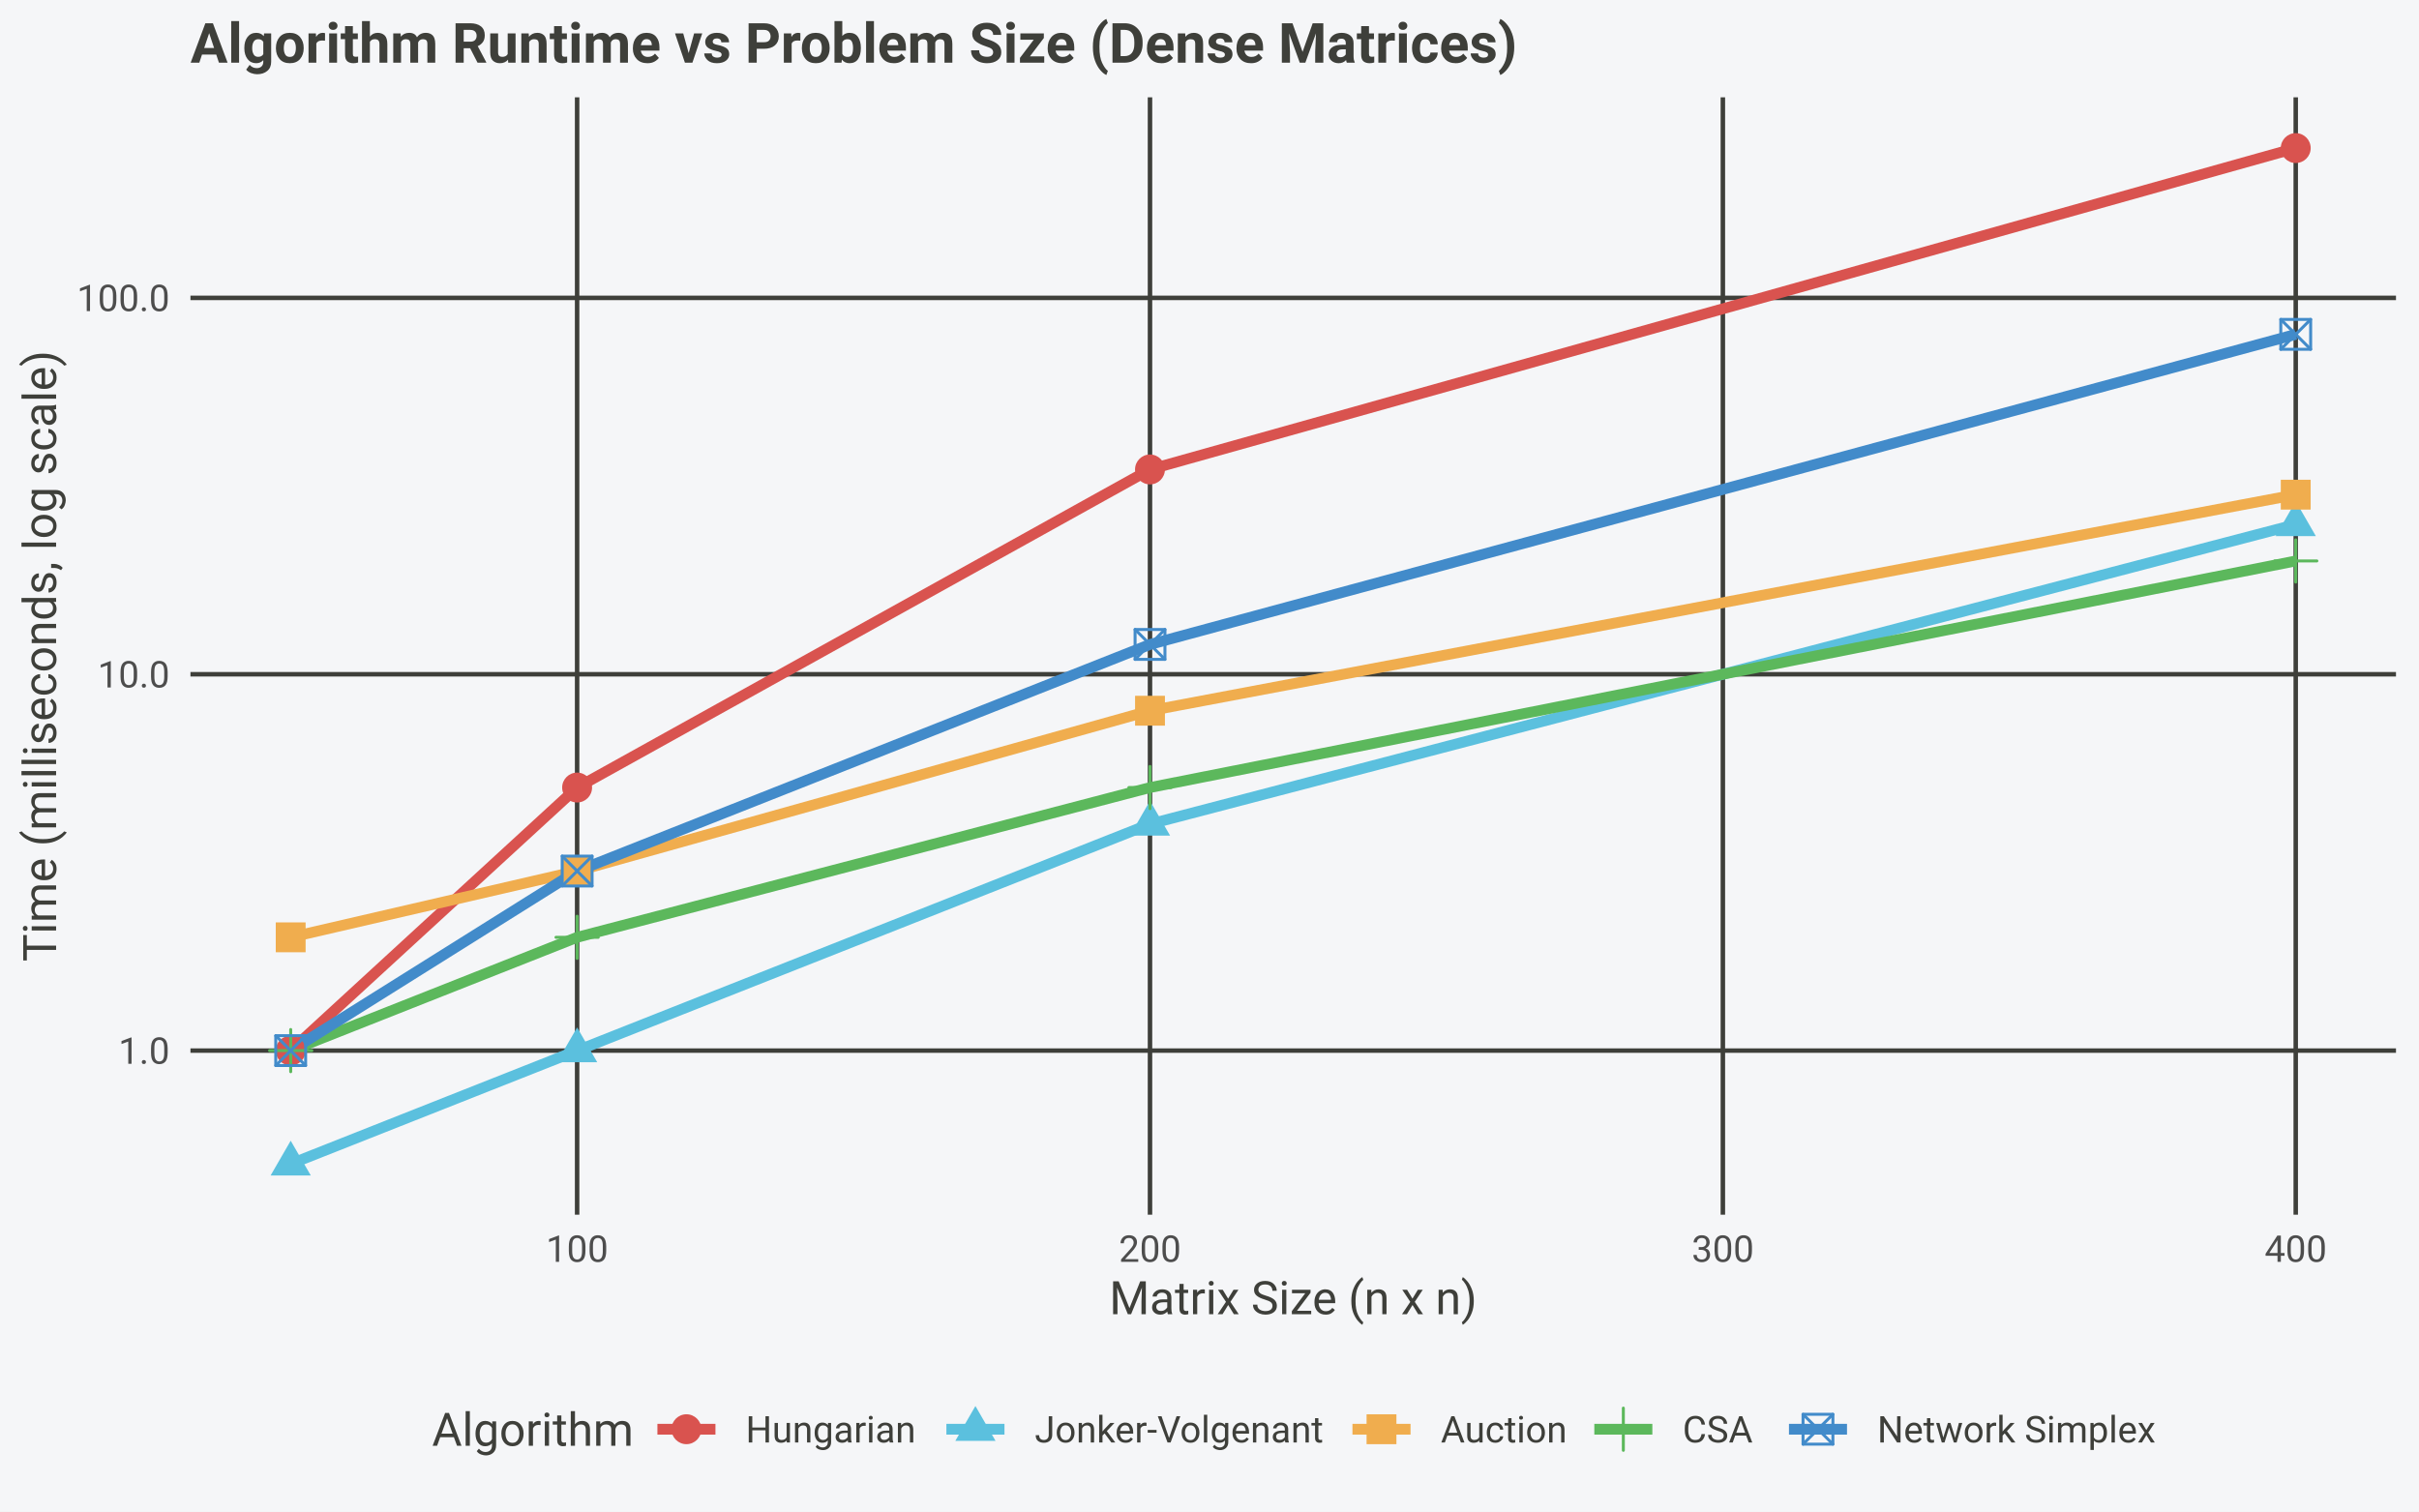
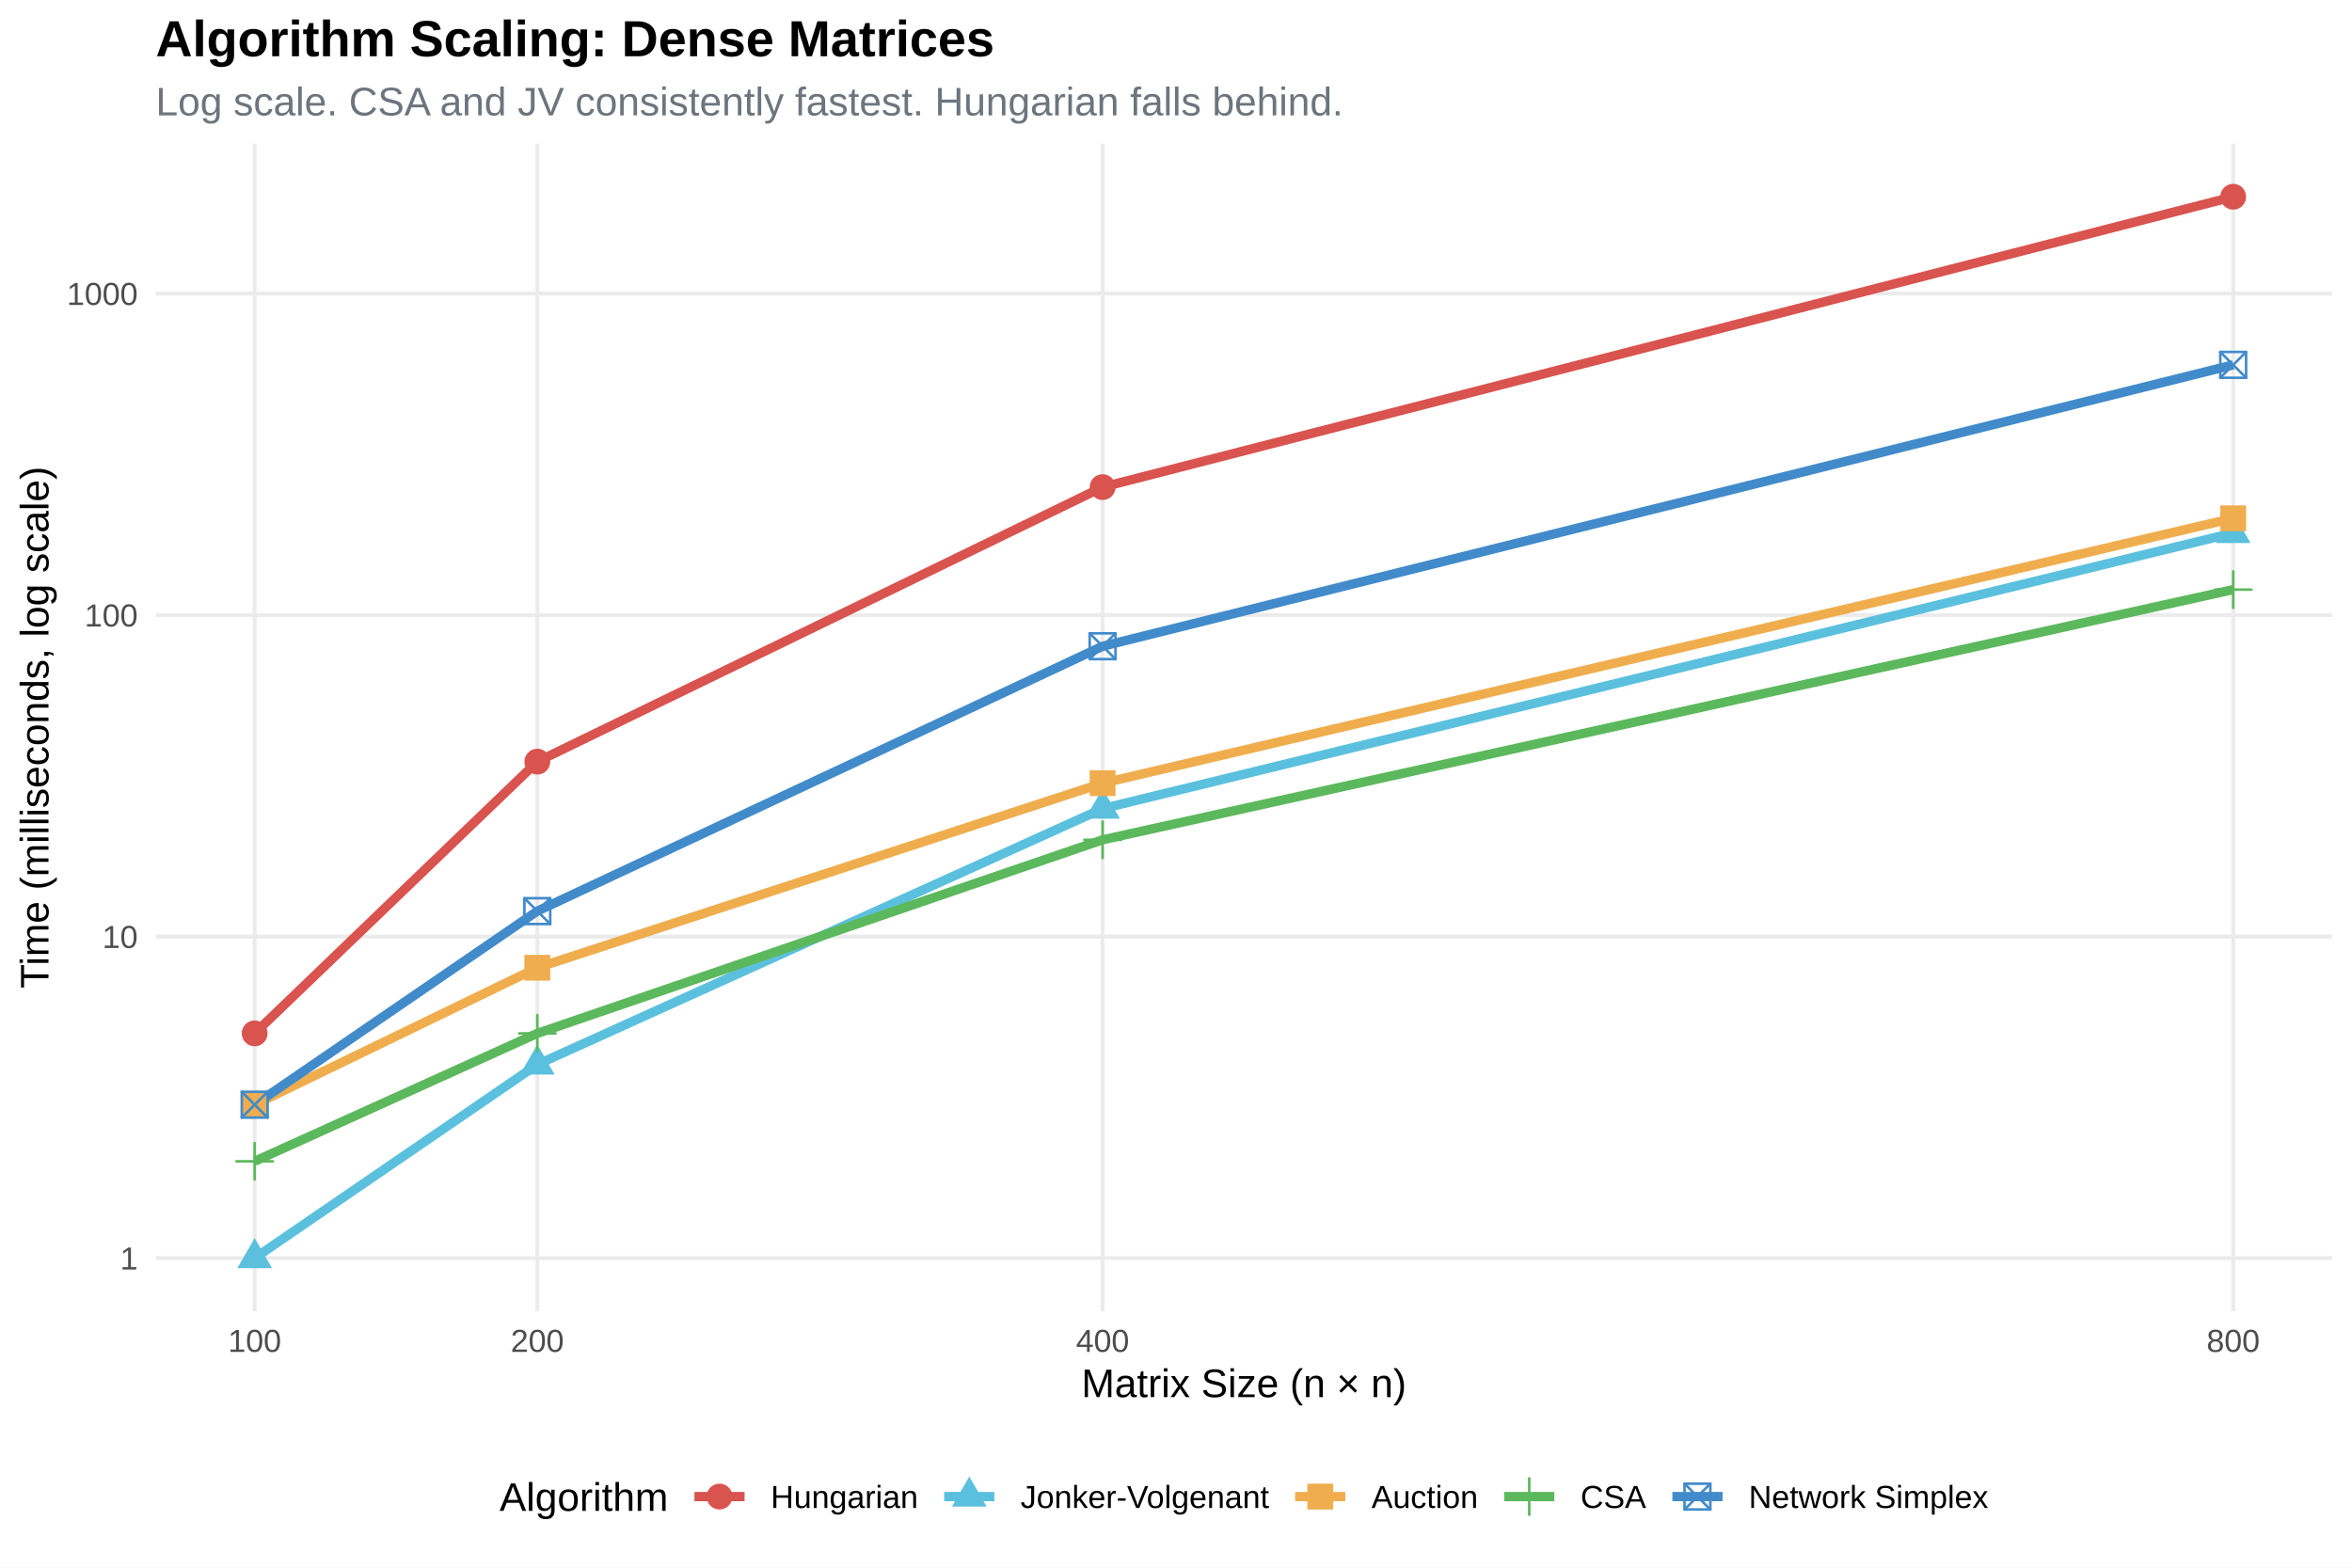
- <svg xmlns="http://www.w3.org/2000/svg" width="576.00pt" height="360.00pt" viewBox="0 0 576.00 360.00">
+ <svg xmlns="http://www.w3.org/2000/svg" width="648.00pt" height="432.00pt" viewBox="0 0 648.00 432.00">
  <g class="svglite">
    <defs>
      <style type="text/css">
-     /* theme-aware-processed */
-     .svglite line, .svglite polyline, .svglite polygon, .svglite path, .svglite circle {
+     .svglite line, .svglite polyline, .svglite polygon, .svglite path, .svglite rect, .svglite circle {
      fill: none;
-       stroke: #3E3F3A;
-       stroke-linecap: round;
-       stroke-linejoin: round;
-       stroke-miterlimit: 10.00;
-     }
-     .svglite &gt; g &gt; rect {
-       fill: none;
-       stroke: #3E3F3A;
+       stroke: #000000;
      stroke-linecap: round;
      stroke-linejoin: round;
      stroke-miterlimit: 10.00;
    }
    .svglite text {
      white-space: pre;
-       fill: #3E3F3A;
    }
    .svglite g.glyphgroup path {
      fill: inherit;
      stroke: none;
    }
  </style>
    </defs>
    <rect width="100%" height="100%" style="stroke: none; fill: #F5F6F8;" />
    <defs>
-       <clipPath id="cpMC4wMHw1NzYuMDB8MC4wMHwzNjAuMDA=">
-         <rect x="0.00" y="0.00" width="576.00" height="360.00" />
+       <clipPath id="cpMC4wMHw2NDguMDB8MC4wMHw0MzIuMDA=">
+         <rect x="0.00" y="0.00" width="648.00" height="432.00" />
      </clipPath>
    </defs>
-     <g clip-path="url(#cpMC4wMHw1NzYuMDB8MC4wMHwzNjAuMDA=)">
-       <rect rx="4" x="0.00" y="0.00" width="576.00" height="360.00" style="stroke-width: 1.07; stroke: none; fill: #F5F6F8;" />
+     <g clip-path="url(#cpMC4wMHw2NDguMDB8MC4wMHw0MzIuMDA=)">
+       <rect x="0.00" y="0.00" width="648.00" height="432.00" style="stroke-width: 1.07; stroke: none; fill: #FFFFFF;" />
    </g>
    <defs>
-       <clipPath id="cpNDUuMzV8NTcwLjUyfDIzLjE4fDI4OS4zMQ==">
-         <rect x="45.35" y="23.18" width="525.17" height="266.13" />
+       <clipPath id="cpNDIuOTF8NjQyLjUyfDM5LjYwfDM2MS4zMQ==">
+         <rect x="42.91" y="39.60" width="599.61" height="321.71" />
      </clipPath>
    </defs>
-     <g clip-path="url(#cpNDUuMzV8NTcwLjUyfDIzLjE4fDI4OS4zMQ==)">
-       <polyline points="45.35,250.22 570.52,250.22 " style="stroke-width: 1.07; stroke: #3E3F3A; stroke-linecap: butt;" />
-       <polyline points="45.35,160.59 570.52,160.59 " style="stroke-width: 1.07; stroke: #3E3F3A; stroke-linecap: butt;" />
-       <polyline points="45.35,70.95 570.52,70.95 " style="stroke-width: 1.07; stroke: #3E3F3A; stroke-linecap: butt;" />
-       <polyline points="137.42,289.31 137.42,23.18 " style="stroke-width: 1.07; stroke: #3E3F3A; stroke-linecap: butt;" />
-       <polyline points="273.83,289.31 273.83,23.18 " style="stroke-width: 1.07; stroke: #3E3F3A; stroke-linecap: butt;" />
-       <polyline points="410.24,289.31 410.24,23.18 " style="stroke-width: 1.07; stroke: #3E3F3A; stroke-linecap: butt;" />
-       <polyline points="546.65,289.31 546.65,23.18 " style="stroke-width: 1.07; stroke: #3E3F3A; stroke-linecap: butt;" />
-       <polyline points="69.22,250.22 137.42,187.57 273.83,111.81 546.65,35.27 " style="stroke-width: 2.56; stroke: #D9534F; stroke-linecap: butt;" />
-       <polyline points="69.22,277.21 137.42,250.22 273.83,196.26 546.65,124.91 " style="stroke-width: 2.56; stroke: #5BC0DE; stroke-linecap: butt;" />
-       <polyline points="69.22,223.24 137.42,207.46 273.83,169.27 546.65,117.82 " style="stroke-width: 2.56; stroke: #F0AD4E; stroke-linecap: butt;" />
-       <polyline points="69.22,250.22 137.42,223.24 273.83,187.57 546.65,133.60 " style="stroke-width: 2.56; stroke: #5CB85C; stroke-linecap: butt;" />
-       <polyline points="69.22,250.22 137.42,207.46 273.83,153.49 546.65,79.63 " style="stroke-width: 2.56; stroke: #428BCA; stroke-linecap: butt;" />
-       <circle cx="69.22" cy="250.22" r="3.56" style="stroke-width: 0.71; stroke: none; fill: #D9534F;" />
-       <polygon points="69.22,271.68 74.01,279.97 64.43,279.97 " style="stroke-width: 0.71; stroke: none; fill: #5BC0DE;" />
-       <polygon points="65.66,226.80 72.77,226.80 72.77,219.69 65.66,219.69 " style="stroke-width: 0.71; stroke: none; fill: #F0AD4E;" />
-       <line x1="64.19" y1="250.22" x2="74.25" y2="250.22" style="stroke-width: 0.71; stroke: #5CB85C;" />
-       <line x1="69.22" y1="255.25" x2="69.22" y2="245.20" style="stroke-width: 0.71; stroke: #5CB85C;" />
-       <rect x="65.66" y="246.67" width="7.11" height="7.11" style="stroke-width: 0.71; stroke: #428BCA;" />
-       <line x1="65.66" y1="253.78" x2="72.77" y2="246.67" style="stroke-width: 0.71; stroke: #428BCA;" />
-       <line x1="65.66" y1="246.67" x2="72.77" y2="253.78" style="stroke-width: 0.71; stroke: #428BCA;" />
-       <circle cx="137.42" cy="187.57" r="3.56" style="stroke-width: 0.71; stroke: none; fill: #D9534F;" />
-       <polygon points="137.42,244.70 142.21,252.99 132.63,252.99 " style="stroke-width: 0.71; stroke: none; fill: #5BC0DE;" />
-       <polygon points="133.87,211.01 140.98,211.01 140.98,203.90 133.87,203.90 " style="stroke-width: 0.71; stroke: none; fill: #F0AD4E;" />
-       <line x1="132.39" y1="223.24" x2="142.45" y2="223.24" style="stroke-width: 0.71; stroke: #5CB85C;" />
-       <line x1="137.42" y1="228.27" x2="137.42" y2="218.21" style="stroke-width: 0.71; stroke: #5CB85C;" />
-       <rect x="133.87" y="203.90" width="7.11" height="7.11" style="stroke-width: 0.71; stroke: #428BCA;" />
-       <line x1="133.87" y1="211.01" x2="140.98" y2="203.90" style="stroke-width: 0.71; stroke: #428BCA;" />
-       <line x1="133.87" y1="203.90" x2="140.98" y2="211.01" style="stroke-width: 0.71; stroke: #428BCA;" />
-       <circle cx="273.83" cy="111.81" r="3.56" style="stroke-width: 0.71; stroke: none; fill: #D9534F;" />
-       <polygon points="273.83,190.73 278.62,199.02 269.04,199.02 " style="stroke-width: 0.71; stroke: none; fill: #5BC0DE;" />
-       <polygon points="270.28,172.83 277.39,172.83 277.39,165.72 270.28,165.72 " style="stroke-width: 0.71; stroke: none; fill: #F0AD4E;" />
-       <line x1="268.80" y1="187.57" x2="278.86" y2="187.57" style="stroke-width: 0.71; stroke: #5CB85C;" />
-       <line x1="273.83" y1="192.60" x2="273.83" y2="182.54" style="stroke-width: 0.71; stroke: #5CB85C;" />
-       <rect x="270.28" y="149.93" width="7.11" height="7.11" style="stroke-width: 0.71; stroke: #428BCA;" />
-       <line x1="270.28" y1="157.04" x2="277.39" y2="149.93" style="stroke-width: 0.71; stroke: #428BCA;" />
-       <line x1="270.28" y1="149.93" x2="277.39" y2="157.04" style="stroke-width: 0.71; stroke: #428BCA;" />
-       <circle cx="546.65" cy="35.27" r="3.56" style="stroke-width: 0.71; stroke: none; fill: #D9534F;" />
-       <polygon points="546.65,119.38 551.44,127.68 541.86,127.68 " style="stroke-width: 0.71; stroke: none; fill: #5BC0DE;" />
-       <polygon points="543.09,121.37 550.20,121.37 550.20,114.26 543.09,114.26 " style="stroke-width: 0.71; stroke: none; fill: #F0AD4E;" />
-       <line x1="541.62" y1="133.60" x2="551.68" y2="133.60" style="stroke-width: 0.71; stroke: #5CB85C;" />
-       <line x1="546.65" y1="138.63" x2="546.65" y2="128.57" style="stroke-width: 0.71; stroke: #5CB85C;" />
-       <rect x="543.09" y="76.08" width="7.11" height="7.11" style="stroke-width: 0.71; stroke: #428BCA;" />
-       <line x1="543.09" y1="83.19" x2="550.20" y2="76.08" style="stroke-width: 0.71; stroke: #428BCA;" />
-       <line x1="543.09" y1="76.08" x2="550.20" y2="83.19" style="stroke-width: 0.71; stroke: #428BCA;" />
+     <g clip-path="url(#cpNDIuOTF8NjQyLjUyfDM5LjYwfDM2MS4zMQ==)">
+       <polyline points="42.91,346.68 642.52,346.68 " style="stroke-width: 1.07; stroke: #EBEBEB; stroke-linecap: butt;" />
+       <polyline points="42.91,258.09 642.52,258.09 " style="stroke-width: 1.07; stroke: #EBEBEB; stroke-linecap: butt;" />
+       <polyline points="42.91,169.49 642.52,169.49 " style="stroke-width: 1.07; stroke: #EBEBEB; stroke-linecap: butt;" />
+       <polyline points="42.91,80.89 642.52,80.89 " style="stroke-width: 1.07; stroke: #EBEBEB; stroke-linecap: butt;" />
+       <polyline points="70.16,361.31 70.16,39.60 " style="stroke-width: 1.07; stroke: #EBEBEB; stroke-linecap: butt;" />
+       <polyline points="148.04,361.31 148.04,39.60 " style="stroke-width: 1.07; stroke: #EBEBEB; stroke-linecap: butt;" />
+       <polyline points="303.78,361.31 303.78,39.60 " style="stroke-width: 1.07; stroke: #EBEBEB; stroke-linecap: butt;" />
+       <polyline points="615.27,361.31 615.27,39.60 " style="stroke-width: 1.07; stroke: #EBEBEB; stroke-linecap: butt;" />
+       <polyline points="70.16,284.76 148.04,209.88 303.78,134.23 615.27,54.22 " style="stroke-width: 2.56; stroke: #D9534F; stroke-linecap: butt;" />
+       <polyline points="70.16,346.68 148.04,293.34 303.78,222.83 615.27,146.87 " style="stroke-width: 2.56; stroke: #5BC0DE; stroke-linecap: butt;" />
+       <polyline points="70.16,304.41 148.04,266.67 303.78,215.82 615.27,142.82 " style="stroke-width: 2.56; stroke: #F0AD4E; stroke-linecap: butt;" />
+       <polyline points="70.16,320.01 148.04,284.76 303.78,231.42 615.27,162.48 " style="stroke-width: 2.56; stroke: #5CB85C; stroke-linecap: butt;" />
+       <polyline points="70.16,304.41 148.04,251.07 303.78,178.08 615.27,100.55 " style="stroke-width: 2.56; stroke: #428BCA; stroke-linecap: butt;" />
+       <circle cx="70.16" cy="284.76" r="3.56" style="stroke-width: 0.71; stroke: none; fill: #D9534F;" />
+       <polygon points="70.16,341.15 74.95,349.45 65.38,349.45 " style="stroke-width: 0.71; stroke: none; fill: #5BC0DE;" />
+       <polygon points="66.61,307.97 73.72,307.97 73.72,300.86 66.61,300.86 " style="stroke-width: 0.71; stroke: none; fill: #F0AD4E;" />
+       <line x1="65.14" y1="320.01" x2="75.19" y2="320.01" style="stroke-width: 0.71; stroke: #5CB85C;" />
+       <line x1="70.16" y1="325.04" x2="70.16" y2="314.98" style="stroke-width: 0.71; stroke: #5CB85C;" />
+       <rect x="66.61" y="300.86" width="7.11" height="7.11" style="stroke-width: 0.71; stroke: #428BCA;" />
+       <line x1="66.61" y1="307.97" x2="73.72" y2="300.86" style="stroke-width: 0.71; stroke: #428BCA;" />
+       <line x1="66.61" y1="300.86" x2="73.72" y2="307.97" style="stroke-width: 0.71; stroke: #428BCA;" />
+       <circle cx="148.04" cy="209.88" r="3.56" style="stroke-width: 0.71; stroke: none; fill: #D9534F;" />
+       <polygon points="148.04,287.81 152.82,296.11 143.25,296.11 " style="stroke-width: 0.71; stroke: none; fill: #5BC0DE;" />
+       <polygon points="144.48,270.23 151.59,270.23 151.59,263.12 144.48,263.12 " style="stroke-width: 0.71; stroke: none; fill: #F0AD4E;" />
+       <line x1="143.01" y1="284.76" x2="153.06" y2="284.76" style="stroke-width: 0.71; stroke: #5CB85C;" />
+       <line x1="148.04" y1="289.78" x2="148.04" y2="279.73" style="stroke-width: 0.71; stroke: #5CB85C;" />
+       <rect x="144.48" y="247.52" width="7.11" height="7.11" style="stroke-width: 0.71; stroke: #428BCA;" />
+       <line x1="144.48" y1="254.63" x2="151.59" y2="247.52" style="stroke-width: 0.71; stroke: #428BCA;" />
+       <line x1="144.48" y1="247.52" x2="151.59" y2="254.63" style="stroke-width: 0.71; stroke: #428BCA;" />
+       <circle cx="303.78" cy="134.23" r="3.56" style="stroke-width: 0.71; stroke: none; fill: #D9534F;" />
+       <polygon points="303.78,217.30 308.57,225.59 298.99,225.59 " style="stroke-width: 0.71; stroke: none; fill: #5BC0DE;" />
+       <polygon points="300.22,219.37 307.33,219.37 307.33,212.26 300.22,212.26 " style="stroke-width: 0.71; stroke: none; fill: #F0AD4E;" />
+       <line x1="298.75" y1="231.42" x2="308.81" y2="231.42" style="stroke-width: 0.71; stroke: #5CB85C;" />
+       <line x1="303.78" y1="236.44" x2="303.78" y2="226.39" style="stroke-width: 0.71; stroke: #5CB85C;" />
+       <rect x="300.22" y="174.52" width="7.11" height="7.11" style="stroke-width: 0.71; stroke: #428BCA;" />
+       <line x1="300.22" y1="181.63" x2="307.33" y2="174.52" style="stroke-width: 0.71; stroke: #428BCA;" />
+       <line x1="300.22" y1="174.52" x2="307.33" y2="181.63" style="stroke-width: 0.71; stroke: #428BCA;" />
+       <circle cx="615.27" cy="54.22" r="3.56" style="stroke-width: 0.71; stroke: none; fill: #D9534F;" />
+       <polygon points="615.27,141.35 620.05,149.64 610.48,149.64 " style="stroke-width: 0.71; stroke: none; fill: #5BC0DE;" />
+       <polygon points="611.71,146.38 618.82,146.38 618.82,139.26 611.71,139.26 " style="stroke-width: 0.71; stroke: none; fill: #F0AD4E;" />
+       <line x1="610.24" y1="162.48" x2="620.29" y2="162.48" style="stroke-width: 0.71; stroke: #5CB85C;" />
+       <line x1="615.27" y1="167.50" x2="615.27" y2="157.45" style="stroke-width: 0.71; stroke: #5CB85C;" />
+       <rect x="611.71" y="96.99" width="7.11" height="7.11" style="stroke-width: 0.71; stroke: #428BCA;" />
+       <line x1="611.71" y1="104.10" x2="618.82" y2="96.99" style="stroke-width: 0.71; stroke: #428BCA;" />
+       <line x1="611.71" y1="96.99" x2="618.82" y2="104.10" style="stroke-width: 0.71; stroke: #428BCA;" />
    </g>
-     <g clip-path="url(#cpMC4wMHw1NzYuMDB8MC4wMHwzNjAuMDA=)">
-       <text x="40.41" y="253.37" text-anchor="end" style="font-size: 8.80px;fill: #4D4D4D; font-family: &quot;Roboto&quot;, -apple-system, BlinkMacSystemFont, &quot;Segoe UI&quot;, system-ui, sans-serif;" textLength="12.22px" lengthAdjust="spacingAndGlyphs">1.0</text>
-       <text x="40.41" y="163.74" text-anchor="end" style="font-size: 8.80px;fill: #4D4D4D; font-family: &quot;Roboto&quot;, -apple-system, BlinkMacSystemFont, &quot;Segoe UI&quot;, system-ui, sans-serif;" textLength="17.11px" lengthAdjust="spacingAndGlyphs">10.0</text>
-       <text x="40.41" y="74.10" text-anchor="end" style="font-size: 8.80px;fill: #4D4D4D; font-family: &quot;Roboto&quot;, -apple-system, BlinkMacSystemFont, &quot;Segoe UI&quot;, system-ui, sans-serif;" textLength="22.00px" lengthAdjust="spacingAndGlyphs">100.0</text>
-       <text x="137.42" y="300.54" text-anchor="middle" style="font-size: 8.80px;fill: #4D4D4D; font-family: &quot;Roboto&quot;, -apple-system, BlinkMacSystemFont, &quot;Segoe UI&quot;, system-ui, sans-serif;" textLength="14.67px" lengthAdjust="spacingAndGlyphs">100</text>
-       <text x="273.83" y="300.54" text-anchor="middle" style="font-size: 8.80px;fill: #4D4D4D; font-family: &quot;Roboto&quot;, -apple-system, BlinkMacSystemFont, &quot;Segoe UI&quot;, system-ui, sans-serif;" textLength="14.67px" lengthAdjust="spacingAndGlyphs">200</text>
-       <text x="410.24" y="300.54" text-anchor="middle" style="font-size: 8.80px;fill: #4D4D4D; font-family: &quot;Roboto&quot;, -apple-system, BlinkMacSystemFont, &quot;Segoe UI&quot;, system-ui, sans-serif;" textLength="14.67px" lengthAdjust="spacingAndGlyphs">300</text>
-       <text x="546.65" y="300.54" text-anchor="middle" style="font-size: 8.80px;fill: #4D4D4D; font-family: &quot;Roboto&quot;, -apple-system, BlinkMacSystemFont, &quot;Segoe UI&quot;, system-ui, sans-serif;" textLength="14.67px" lengthAdjust="spacingAndGlyphs">400</text>
-       <text x="307.93" y="313.00" text-anchor="middle" style="font-size: 11.00px; font-family: &quot;Roboto&quot;, -apple-system, BlinkMacSystemFont, &quot;Segoe UI&quot;, system-ui, sans-serif;" textLength="88.66px" lengthAdjust="spacingAndGlyphs">Matrix Size (n x n)</text>
-       <text transform="translate(13.36,156.24) rotate(-90)" text-anchor="middle" style="font-size: 11.00px; font-family: &quot;Roboto&quot;, -apple-system, BlinkMacSystemFont, &quot;Segoe UI&quot;, system-ui, sans-serif;" textLength="143.88px" lengthAdjust="spacingAndGlyphs">Time (milliseconds, log scale)</text>
-       <text x="102.86" y="344.34" style="font-size: 11.00px; font-family: &quot;Roboto&quot;, -apple-system, BlinkMacSystemFont, &quot;Segoe UI&quot;, system-ui, sans-serif;" textLength="46.47px" lengthAdjust="spacingAndGlyphs">Algorithm</text>
-       <line x1="156.54" y1="340.40" x2="170.36" y2="340.40" style="stroke-width: 2.56; stroke: #D9534F; stroke-linecap: butt;" />
-       <circle cx="163.45" cy="340.40" r="3.56" style="stroke-width: 0.71; stroke: none; fill: #D9534F;" />
-       <line x1="225.35" y1="340.40" x2="239.18" y2="340.40" style="stroke-width: 2.56; stroke: #5BC0DE; stroke-linecap: butt;" />
-       <polygon points="232.26,334.87 237.05,343.17 227.48,343.17 " style="stroke-width: 0.71; stroke: none; fill: #5BC0DE;" />
-       <line x1="322.04" y1="340.40" x2="335.87" y2="340.40" style="stroke-width: 2.56; stroke: #F0AD4E; stroke-linecap: butt;" />
-       <polygon points="325.40,343.96 332.51,343.96 332.51,336.85 325.40,336.85 " style="stroke-width: 0.71; stroke: none; fill: #F0AD4E;" />
-       <line x1="379.63" y1="340.40" x2="393.45" y2="340.40" style="stroke-width: 2.56; stroke: #5CB85C; stroke-linecap: butt;" />
-       <line x1="381.51" y1="340.40" x2="391.57" y2="340.40" style="stroke-width: 0.71; stroke: #5CB85C;" />
-       <line x1="386.54" y1="345.43" x2="386.54" y2="335.37" style="stroke-width: 0.71; stroke: #5CB85C;" />
-       <line x1="425.98" y1="340.40" x2="439.80" y2="340.40" style="stroke-width: 2.56; stroke: #428BCA; stroke-linecap: butt;" />
-       <rect x="429.33" y="336.85" width="7.11" height="7.11" style="stroke-width: 0.71; stroke: #428BCA;" />
-       <line x1="429.33" y1="343.96" x2="436.44" y2="336.85" style="stroke-width: 0.71; stroke: #428BCA;" />
-       <line x1="429.33" y1="336.85" x2="436.44" y2="343.96" style="stroke-width: 0.71; stroke: #428BCA;" />
-       <text x="177.57" y="343.55" style="font-size: 8.80px; font-family: &quot;Roboto&quot;, -apple-system, BlinkMacSystemFont, &quot;Segoe UI&quot;, system-ui, sans-serif;" textLength="40.58px" lengthAdjust="spacingAndGlyphs">Hungarian</text>
-       <text x="246.38" y="343.55" style="font-size: 8.80px; font-family: &quot;Roboto&quot;, -apple-system, BlinkMacSystemFont, &quot;Segoe UI&quot;, system-ui, sans-serif;" textLength="68.45px" lengthAdjust="spacingAndGlyphs">Jonker-Volgenant</text>
-       <text x="343.08" y="343.55" style="font-size: 8.80px; font-family: &quot;Roboto&quot;, -apple-system, BlinkMacSystemFont, &quot;Segoe UI&quot;, system-ui, sans-serif;" textLength="29.34px" lengthAdjust="spacingAndGlyphs">Auction</text>
-       <text x="400.66" y="343.55" style="font-size: 8.80px; font-family: &quot;Roboto&quot;, -apple-system, BlinkMacSystemFont, &quot;Segoe UI&quot;, system-ui, sans-serif;" textLength="18.11px" lengthAdjust="spacingAndGlyphs">CSA</text>
-       <text x="447.01" y="343.55" style="font-size: 8.80px; font-family: &quot;Roboto&quot;, -apple-system, BlinkMacSystemFont, &quot;Segoe UI&quot;, system-ui, sans-serif;" textLength="66.00px" lengthAdjust="spacingAndGlyphs">Network Simplex</text>
-       <text x="45.35" y="14.93" style="font-size: 13.20px; font-weight: bold; font-family: &quot;Roboto&quot;, -apple-system, BlinkMacSystemFont, &quot;Segoe UI&quot;, system-ui, sans-serif;" textLength="332.56px" lengthAdjust="spacingAndGlyphs">Algorithm Runtime vs Problem Size (Dense Matrices)</text>
+     <g clip-path="url(#cpMC4wMHw2NDguMDB8MC4wMHw0MzIuMDA=)">
+       <text x="37.98" y="349.83" text-anchor="end" style="font-size: 8.80px;fill: #4D4D4D; font-family: &quot;Arial&quot;;" textLength="4.89px" lengthAdjust="spacingAndGlyphs">1</text>
+       <text x="37.98" y="261.24" text-anchor="end" style="font-size: 8.80px;fill: #4D4D4D; font-family: &quot;Arial&quot;;" textLength="9.78px" lengthAdjust="spacingAndGlyphs">10</text>
+       <text x="37.98" y="172.64" text-anchor="end" style="font-size: 8.80px;fill: #4D4D4D; font-family: &quot;Arial&quot;;" textLength="14.67px" lengthAdjust="spacingAndGlyphs">100</text>
+       <text x="37.98" y="84.04" text-anchor="end" style="font-size: 8.80px;fill: #4D4D4D; font-family: &quot;Arial&quot;;" textLength="19.56px" lengthAdjust="spacingAndGlyphs">1000</text>
+       <text x="70.16" y="372.54" text-anchor="middle" style="font-size: 8.80px;fill: #4D4D4D; font-family: &quot;Arial&quot;;" textLength="14.67px" lengthAdjust="spacingAndGlyphs">100</text>
+       <text x="148.04" y="372.54" text-anchor="middle" style="font-size: 8.80px;fill: #4D4D4D; font-family: &quot;Arial&quot;;" textLength="14.67px" lengthAdjust="spacingAndGlyphs">200</text>
+       <text x="303.78" y="372.54" text-anchor="middle" style="font-size: 8.80px;fill: #4D4D4D; font-family: &quot;Arial&quot;;" textLength="14.67px" lengthAdjust="spacingAndGlyphs">400</text>
+       <text x="615.27" y="372.54" text-anchor="middle" style="font-size: 8.80px;fill: #4D4D4D; font-family: &quot;Arial&quot;;" textLength="14.67px" lengthAdjust="spacingAndGlyphs">800</text>
+       <text x="342.71" y="385.00" text-anchor="middle" style="font-size: 11.00px; font-family: &quot;Arial&quot;;" textLength="89.58px" lengthAdjust="spacingAndGlyphs">Matrix Size (n × n)</text>
+       <text transform="translate(13.36,200.45) rotate(-90)" text-anchor="middle" style="font-size: 11.00px; font-family: &quot;Arial&quot;;" textLength="143.88px" lengthAdjust="spacingAndGlyphs">Time (milliseconds, log scale)</text>
+       <text x="137.64" y="416.34" style="font-size: 11.00px; font-family: &quot;Arial&quot;;" textLength="46.47px" lengthAdjust="spacingAndGlyphs">Algorithm</text>
+       <line x1="191.32" y1="412.40" x2="205.14" y2="412.40" style="stroke-width: 2.56; stroke: #D9534F; stroke-linecap: butt;" />
+       <circle cx="198.23" cy="412.40" r="3.56" style="stroke-width: 0.71; stroke: none; fill: #D9534F;" />
+       <line x1="260.13" y1="412.40" x2="273.96" y2="412.40" style="stroke-width: 2.56; stroke: #5BC0DE; stroke-linecap: butt;" />
+       <polygon points="267.05,406.87 271.83,415.17 262.26,415.17 " style="stroke-width: 0.71; stroke: none; fill: #5BC0DE;" />
+       <line x1="356.83" y1="412.40" x2="370.65" y2="412.40" style="stroke-width: 2.56; stroke: #F0AD4E; stroke-linecap: butt;" />
+       <polygon points="360.18,415.96 367.29,415.96 367.29,408.85 360.18,408.85 " style="stroke-width: 0.71; stroke: none; fill: #F0AD4E;" />
+       <line x1="414.41" y1="412.40" x2="428.23" y2="412.40" style="stroke-width: 2.56; stroke: #5CB85C; stroke-linecap: butt;" />
+       <line x1="416.29" y1="412.40" x2="426.35" y2="412.40" style="stroke-width: 0.71; stroke: #5CB85C;" />
+       <line x1="421.32" y1="417.43" x2="421.32" y2="407.37" style="stroke-width: 0.71; stroke: #5CB85C;" />
+       <line x1="460.76" y1="412.40" x2="474.58" y2="412.40" style="stroke-width: 2.56; stroke: #428BCA; stroke-linecap: butt;" />
+       <rect x="464.11" y="408.85" width="7.11" height="7.11" style="stroke-width: 0.71; stroke: #428BCA;" />
+       <line x1="464.11" y1="415.96" x2="471.22" y2="408.85" style="stroke-width: 0.71; stroke: #428BCA;" />
+       <line x1="464.11" y1="408.85" x2="471.22" y2="415.96" style="stroke-width: 0.71; stroke: #428BCA;" />
+       <text x="212.35" y="415.55" style="font-size: 8.80px; font-family: &quot;Arial&quot;;" textLength="40.58px" lengthAdjust="spacingAndGlyphs">Hungarian</text>
+       <text x="281.17" y="415.55" style="font-size: 8.80px; font-family: &quot;Arial&quot;;" textLength="68.45px" lengthAdjust="spacingAndGlyphs">Jonker-Volgenant</text>
+       <text x="377.86" y="415.55" style="font-size: 8.80px; font-family: &quot;Arial&quot;;" textLength="29.34px" lengthAdjust="spacingAndGlyphs">Auction</text>
+       <text x="435.44" y="415.55" style="font-size: 8.80px; font-family: &quot;Arial&quot;;" textLength="18.11px" lengthAdjust="spacingAndGlyphs">CSA</text>
+       <text x="481.79" y="415.55" style="font-size: 8.80px; font-family: &quot;Arial&quot;;" textLength="66.00px" lengthAdjust="spacingAndGlyphs">Network Simplex</text>
+       <text x="42.91" y="31.80" style="font-size: 11.00px;fill: #6C757D; font-family: &quot;Arial&quot;;" textLength="327.39px" lengthAdjust="spacingAndGlyphs">Log scale. CSA and JV consistently fastest. Hungarian falls behind.</text>
+       <text x="42.91" y="15.50" style="font-size: 14.00px; font-weight: bold; font-family: &quot;Arial&quot;;" textLength="230.98px" lengthAdjust="spacingAndGlyphs">Algorithm Scaling: Dense Matrices</text>
    </g>
  </g>
</svg>
